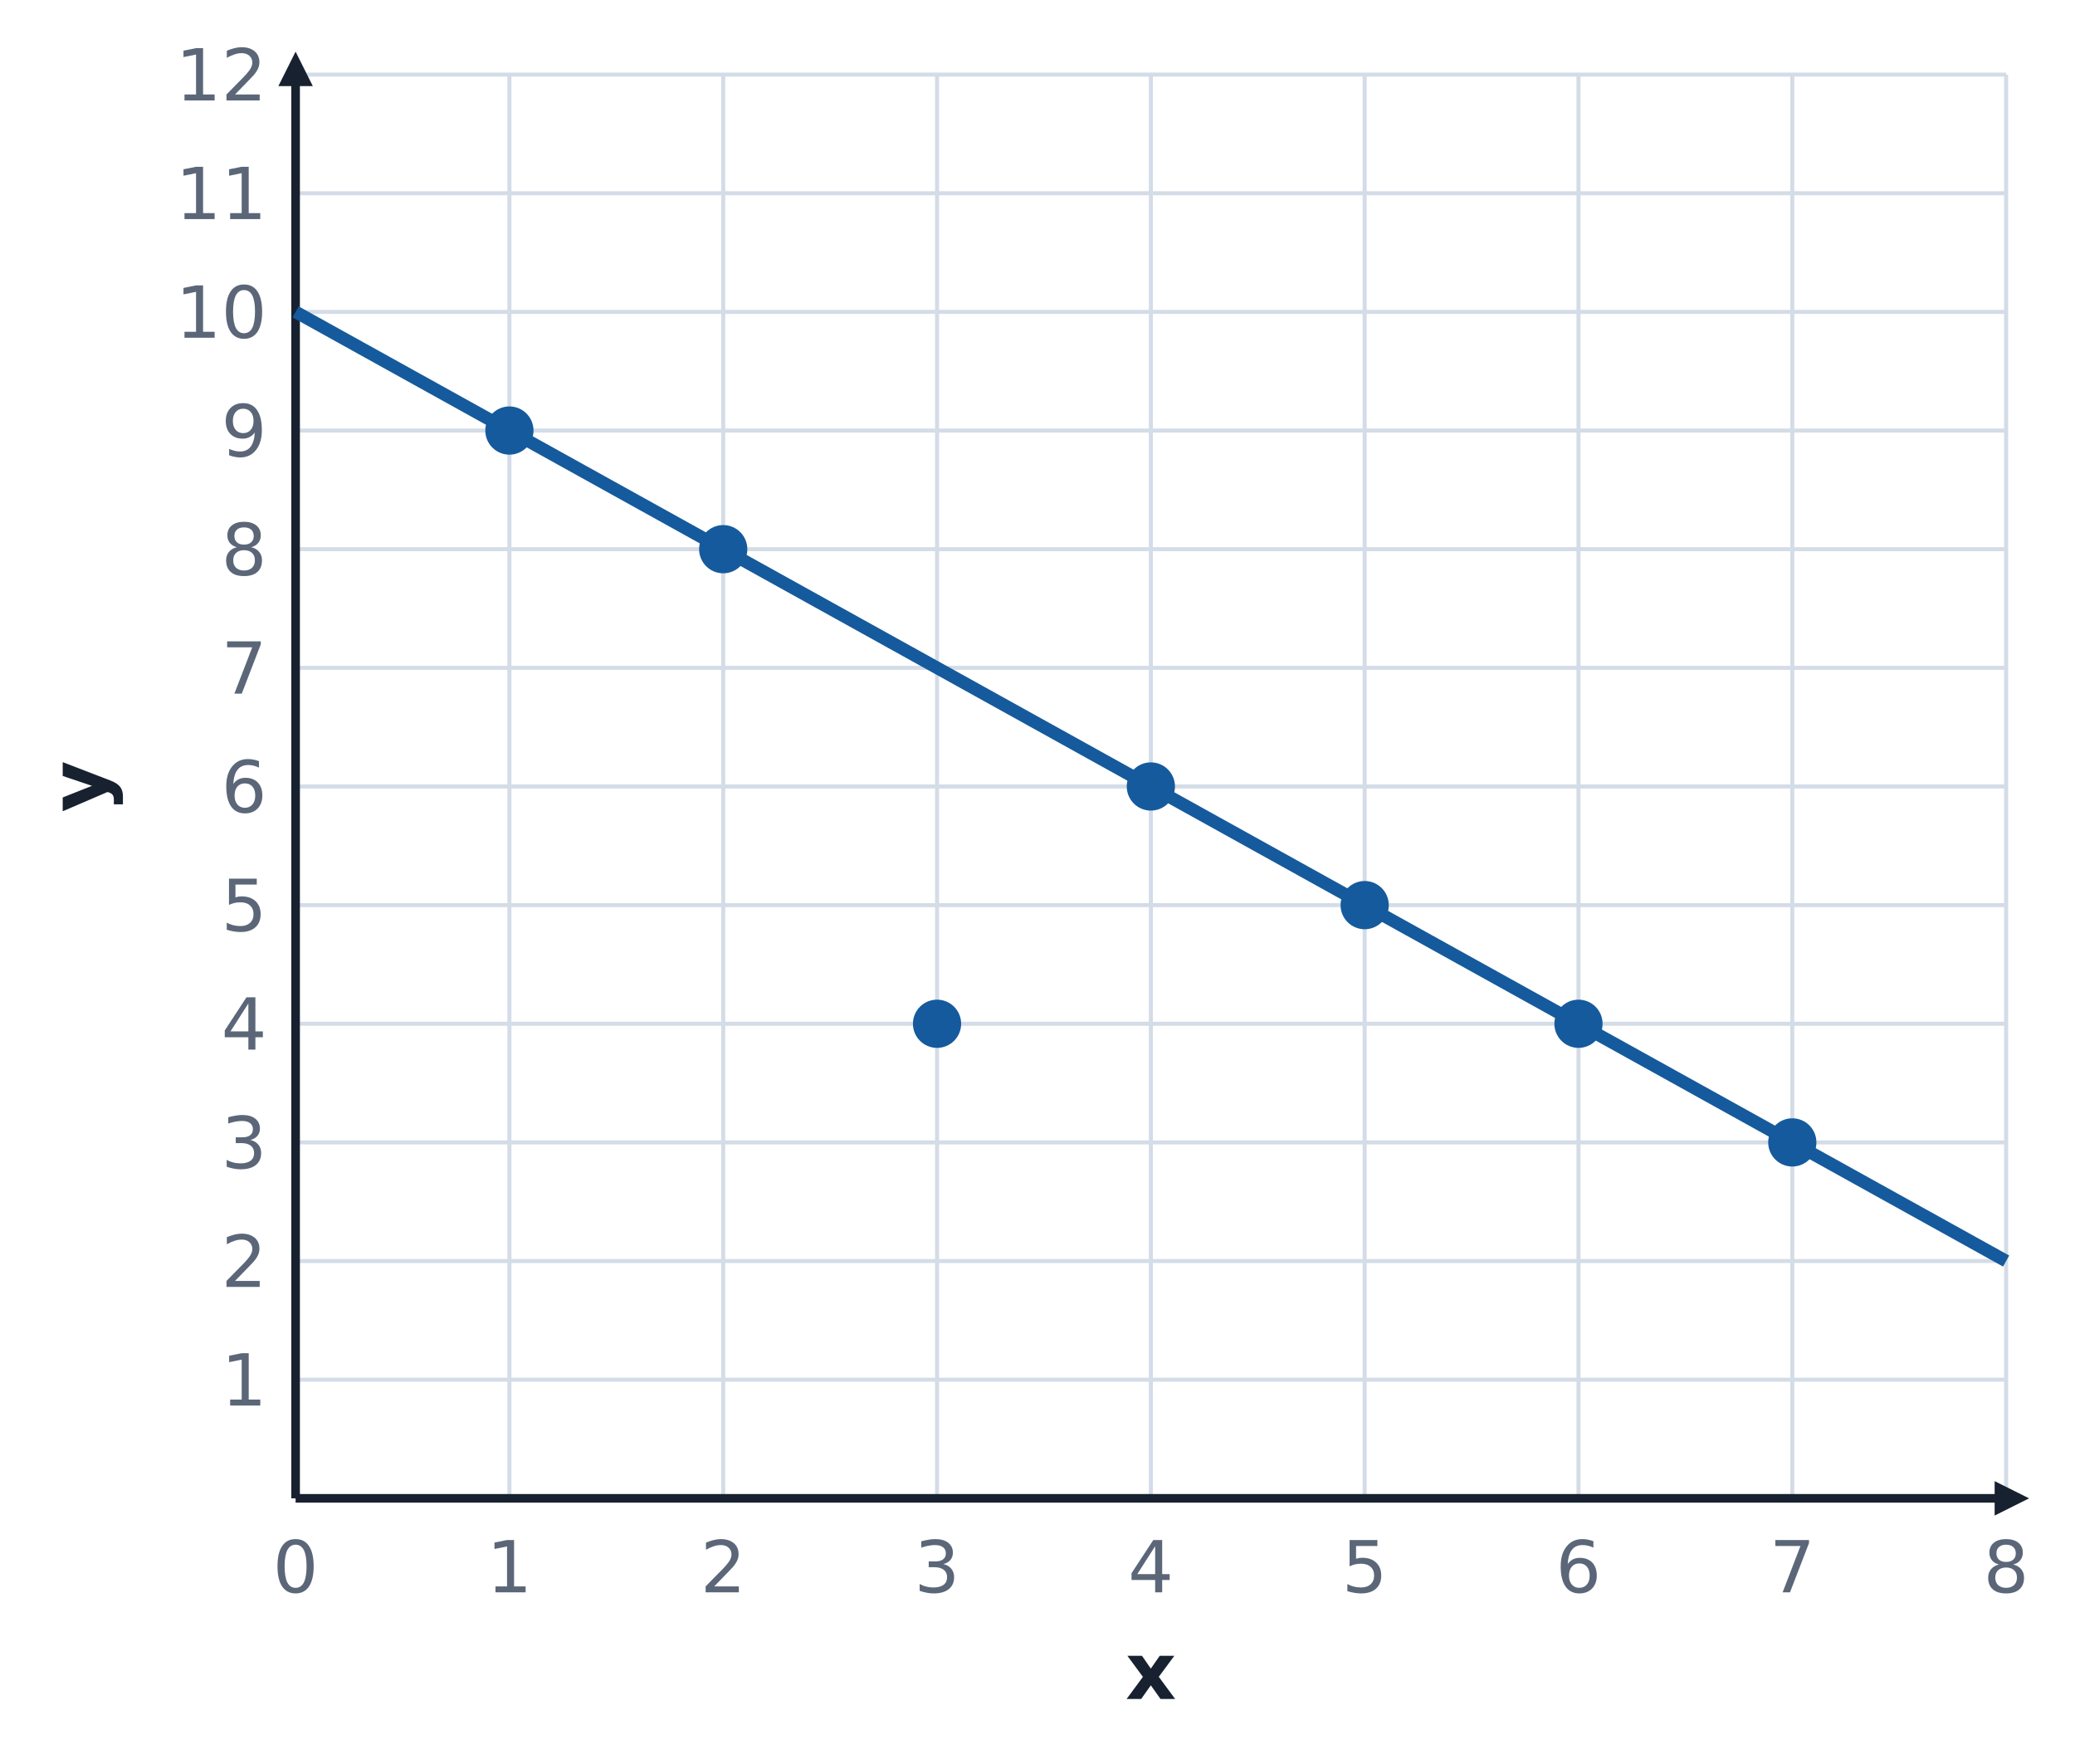
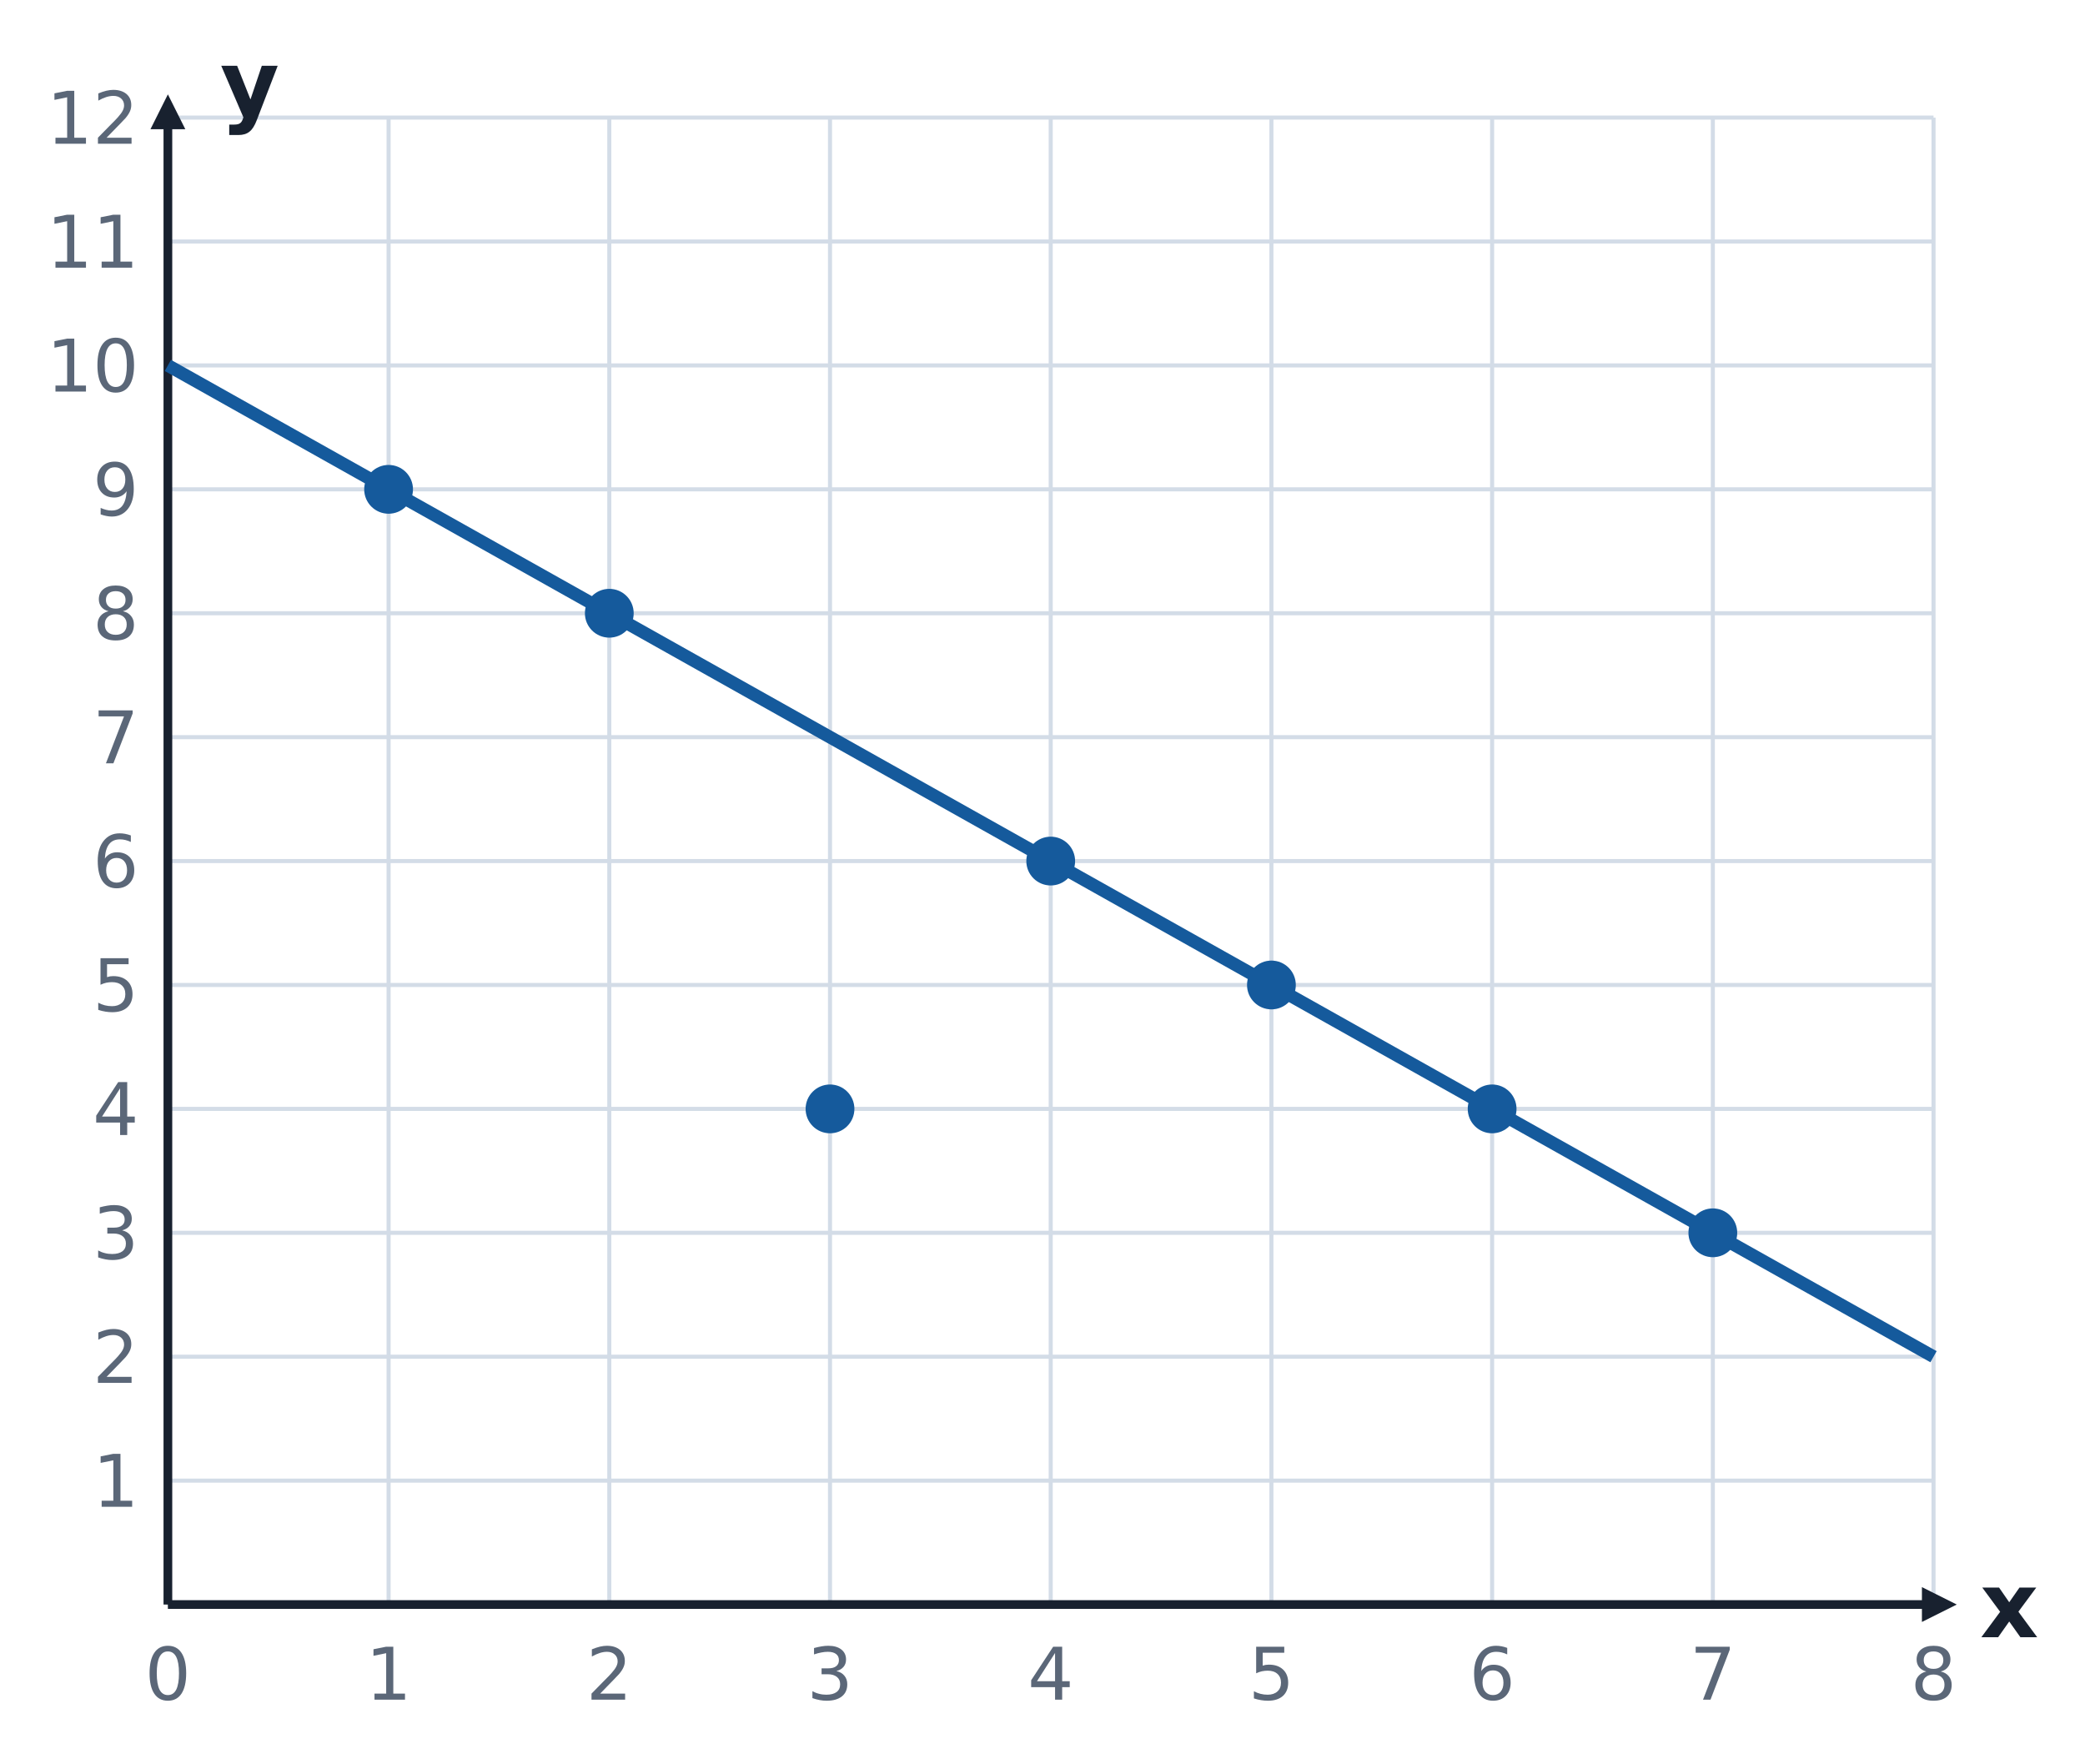
- <svg xmlns="http://www.w3.org/2000/svg" xmlns:xlink="http://www.w3.org/1999/xlink" version="1.1" width="361.497" height="307.25" viewBox="0 0 361.497 307.25">
+ <svg xmlns="http://www.w3.org/2000/svg" xmlns:xlink="http://www.w3.org/1999/xlink" version="1.1" width="358.984" height="303.624" viewBox="0 0 358.984 303.624">
  <defs>
    <clipPath id="clip_1">
-       <path transform="matrix(1,0,0,-1,-18.50322,322.9971)" d="M18.503 15.747H380V322.997H18.503Z" clip-rule="evenodd" />
+       <path transform="matrix(1,0,0,-1,-25.09424,322.2464)" d="M25.094 18.622H384.078V322.246H25.094Z" clip-rule="evenodd" />
    </clipPath>
    <path id="font_2_17" d="M.318 .664C.267 .664 .229 .639 .203 .589 .178 .539 .165 .464 .165 .364 .165 .264 .178 .188 .203 .138 .229 .088 .267 .063 .318 .063 .369 .063 .407 .088 .433 .138 .458 .188 .471 .264 .471 .364 .471 .464 .458 .539 .433 .589 .407 .639 .369 .664 .318 .664M.318 .742C.4 .742 .462 .71 .505 .645 .548 .581 .57 .487 .57 .364 .57 .241 .548 .147 .505 .082 .462 .018 .4-.015 .318-.015 .236-.015 .174 .018 .131 .082 .087 .147 .066 .241 .066 .364 .066 .487 .087 .581 .131 .645 .174 .71 .236 .742 .318 .742Z" />
    <path id="font_2_18" d="M.124 .083H.285V.64L.11 .604V.694L.284 .729H.383V.083H.544V0H.124V.083Z" />
    <path id="font_2_19" d="M.192 .083H.536V0H.073V.083C.111 .122 .162 .174 .226 .239 .291 .304 .332 .346 .348 .365 .38 .401 .402 .431 .414 .455 .427 .48 .433 .504 .433 .528 .433 .567 .42 .598 .392 .623 .365 .647 .33 .659 .286 .659 .255 .659 .223 .654 .188 .643 .154 .632 .117 .616 .078 .594V.693C.118 .709 .155 .722 .189 .73 .224 .738 .256 .742 .284 .742 .36 .742 .42 .723 .465 .686 .51 .648 .532 .597 .532 .534 .532 .504 .527 .476 .515 .449 .504 .422 .484 .39 .454 .354 .446 .345 .42 .317 .376 .272 .333 .227 .271 .164 .192 .083Z" />
    <path id="font_2_20" d="M.406 .394C.453 .383 .49 .362 .516 .33 .543 .298 .556 .259 .556 .212 .556 .14 .531 .084 .482 .045 .432 .005 .362-.015 .271-.015 .24-.015 .209-.012 .177-.006 .144 0 .111 .009 .076 .021V.117C.104 .101 .133 .089 .166 .081 .199 .072 .233 .068 .268 .068 .33 .068 .377 .081 .409 .105 .442 .13 .458 .165 .458 .212 .458 .255 .443 .289 .413 .313 .383 .337 .341 .35 .287 .35H.202V.431H.291C.34 .431 .377 .44 .402 .46 .428 .479 .441 .507 .441 .543 .441 .581 .428 .609 .401 .629 .375 .649 .337 .659 .287 .659 .26 .659 .231 .656 .2 .65 .169 .645 .135 .635 .098 .623V.711C.136 .721 .171 .729 .203 .734 .236 .74 .267 .742 .296 .742 .371 .742 .43 .725 .474 .691 .517 .657 .539 .611 .539 .553 .539 .513 .528 .479 .504 .451 .481 .424 .448 .404 .406 .394Z" />
    <path id="font_2_21" d="M.378 .643 .129 .254H.378V.643M.352 .729H.476V.254H.58V.172H.476V0H.378V.172H.049V.267L.352 .729Z" />
    <path id="font_2_22" d="M.108 .729H.495V.646H.198V.468C.213 .473 .227 .476 .241 .479 .256 .481 .27 .482 .284 .482 .366 .482 .43 .46 .478 .415 .525 .371 .549 .31 .549 .234 .549 .155 .524 .094 .476 .051 .427 .007 .358-.015 .269-.015 .238-.015 .207-.012 .176-.007 .144-.002 .111 .006 .077 .017V.116C.106 .1 .137 .088 .168 .08 .199 .072 .232 .068 .267 .068 .323 .068 .368 .083 .401 .113 .434 .143 .45 .183 .45 .234 .45 .285 .434 .325 .401 .355 .368 .385 .323 .399 .267 .399 .241 .399 .214 .396 .188 .391 .162 .385 .135 .376 .108 .363V.729Z" />
    <path id="font_2_23" d="M.33 .403C.286 .403 .251 .388 .225 .358 .199 .328 .186 .286 .186 .233 .186 .181 .199 .14 .225 .109 .251 .079 .286 .063 .33 .063 .374 .063 .409 .079 .435 .109 .461 .14 .474 .181 .474 .233 .474 .286 .461 .328 .435 .358 .409 .388 .374 .403 .33 .403M.526 .713V.623C.501 .635 .476 .644 .451 .65 .426 .656 .401 .659 .376 .659 .311 .659 .261 .637 .227 .593 .192 .549 .173 .483 .168 .394 .187 .422 .211 .444 .24 .459 .269 .474 .301 .481 .336 .481 .409 .481 .467 .459 .51 .415 .552 .37 .573 .31 .573 .233 .573 .159 .551 .098 .507 .053 .463 .008 .404-.015 .33-.015 .246-.015 .181 .018 .137 .082 .092 .147 .07 .241 .07 .364 .07 .479 .097 .571 .152 .639 .207 .708 .28 .742 .372 .742 .397 .742 .422 .74 .447 .735 .472 .73 .499 .723 .526 .713Z" />
    <path id="font_2_24" d="M.082 .729H.551V.687L.286 0H.183L.432 .646H.082V.729Z" />
    <path id="font_2_25" d="M.318 .346C.271 .346 .234 .333 .207 .308 .18 .283 .167 .249 .167 .205 .167 .161 .18 .126 .207 .101 .234 .076 .271 .063 .318 .063 .365 .063 .402 .076 .429 .101 .456 .127 .469 .161 .469 .205 .469 .249 .456 .283 .429 .308 .402 .333 .365 .346 .318 .346M.219 .388C.177 .398 .144 .418 .12 .447 .097 .476 .085 .511 .085 .553 .085 .611 .106 .658 .147 .691 .189 .725 .246 .742 .318 .742 .39 .742 .447 .725 .489 .691 .53 .658 .551 .611 .551 .553 .551 .511 .539 .476 .515 .447 .492 .418 .459 .398 .417 .388 .465 .377 .502 .355 .528 .323 .555 .291 .568 .251 .568 .205 .568 .134 .546 .08 .503 .042 .46 .004 .398-.015 .318-.015 .237-.015 .176 .004 .133 .042 .089 .08 .068 .134 .068 .205 .068 .251 .081 .291 .108 .323 .135 .355 .172 .377 .219 .388M.183 .544C.183 .506 .195 .477 .219 .456 .242 .434 .275 .424 .318 .424 .36 .424 .393 .434 .417 .456 .441 .477 .453 .506 .453 .544 .453 .582 .441 .611 .417 .632 .393 .653 .36 .664 .318 .664 .275 .664 .242 .653 .219 .632 .195 .611 .183 .582 .183 .544Z" />
    <path id="font_2_26" d="M.11 .015V.104C.135 .093 .16 .084 .185 .078 .21 .071 .235 .068 .26 .068 .325 .068 .375 .09 .409 .134 .443 .178 .463 .245 .468 .334 .449 .306 .425 .285 .396 .27 .367 .255 .335 .247 .3 .247 .227 .247 .169 .269 .127 .313 .084 .357 .063 .418 .063 .494 .063 .569 .085 .629 .129 .674 .174 .72 .233 .742 .306 .742 .39 .742 .455 .71 .499 .645 .544 .581 .566 .487 .566 .364 .566 .249 .539 .157 .484 .088 .43 .02 .356-.015 .264-.015 .239-.015 .214-.012 .189-.007 .164-.002 .137 .005 .11 .015M.306 .324C.35 .324 .385 .339 .411 .37 .437 .4 .45 .441 .45 .494 .45 .547 .437 .588 .411 .618 .385 .649 .35 .664 .306 .664 .262 .664 .227 .649 .201 .618 .175 .588 .162 .547 .162 .494 .162 .441 .175 .4 .201 .37 .227 .339 .262 .324 .306 .324Z" />
    <path id="font_3_89" d="M.222 .28 .025 .547H.21L.322 .385 .435 .547H.62L.423 .281 .63 0H.445L.322 .173 .2 0H.015L.222 .28Z" />
    <path id="font_3_90" d="M.012 .547H.187L.334 .176 .459 .547H.634L.404-.051C.381-.112 .354-.155 .323-.179 .292-.204 .252-.216 .201-.216H.1V-.101H.155C.184-.101 .206-.096 .219-.086 .233-.077 .243-.06 .251-.036L.256-.021 .012 .547Z" />
  </defs>
  <g clip-path="url(#clip_1)">
-     <path transform="matrix(1,0,0,-1,-18.50322,322.9971)" stroke-width=".7" stroke-linecap="butt" stroke-miterlimit="10" stroke-linejoin="miter" fill="none" stroke="#d3dce7" d="M70 62V310" />
-     <path transform="matrix(1,0,0,-1,-18.50322,322.9971)" stroke-width=".7" stroke-linecap="butt" stroke-miterlimit="10" stroke-linejoin="miter" fill="none" stroke="#d3dce7" d="M107.25 62V310" />
-     <path transform="matrix(1,0,0,-1,-18.50322,322.9971)" stroke-width=".7" stroke-linecap="butt" stroke-miterlimit="10" stroke-linejoin="miter" fill="none" stroke="#d3dce7" d="M144.5 62V310" />
-     <path transform="matrix(1,0,0,-1,-18.50322,322.9971)" stroke-width=".7" stroke-linecap="butt" stroke-miterlimit="10" stroke-linejoin="miter" fill="none" stroke="#d3dce7" d="M181.75 62V310" />
-     <path transform="matrix(1,0,0,-1,-18.50322,322.9971)" stroke-width=".7" stroke-linecap="butt" stroke-miterlimit="10" stroke-linejoin="miter" fill="none" stroke="#d3dce7" d="M219 62V310" />
-     <path transform="matrix(1,0,0,-1,-18.50322,322.9971)" stroke-width=".7" stroke-linecap="butt" stroke-miterlimit="10" stroke-linejoin="miter" fill="none" stroke="#d3dce7" d="M256.25 62V310" />
-     <path transform="matrix(1,0,0,-1,-18.50322,322.9971)" stroke-width=".7" stroke-linecap="butt" stroke-miterlimit="10" stroke-linejoin="miter" fill="none" stroke="#d3dce7" d="M293.5 62V310" />
-     <path transform="matrix(1,0,0,-1,-18.50322,322.9971)" stroke-width=".7" stroke-linecap="butt" stroke-miterlimit="10" stroke-linejoin="miter" fill="none" stroke="#d3dce7" d="M330.75 62V310" />
-     <path transform="matrix(1,0,0,-1,-18.50322,322.9971)" stroke-width=".7" stroke-linecap="butt" stroke-miterlimit="10" stroke-linejoin="miter" fill="none" stroke="#d3dce7" d="M368 62V310" />
-     <path transform="matrix(1,0,0,-1,-18.50322,322.9971)" stroke-width=".7" stroke-linecap="butt" stroke-miterlimit="10" stroke-linejoin="miter" fill="none" stroke="#d3dce7" d="M70 62H368" />
-     <path transform="matrix(1,0,0,-1,-18.50322,322.9971)" stroke-width=".7" stroke-linecap="butt" stroke-miterlimit="10" stroke-linejoin="miter" fill="none" stroke="#d3dce7" d="M70 82.667H368" />
-     <path transform="matrix(1,0,0,-1,-18.50322,322.9971)" stroke-width=".7" stroke-linecap="butt" stroke-miterlimit="10" stroke-linejoin="miter" fill="none" stroke="#d3dce7" d="M70 103.333H368" />
-     <path transform="matrix(1,0,0,-1,-18.50322,322.9971)" stroke-width=".7" stroke-linecap="butt" stroke-miterlimit="10" stroke-linejoin="miter" fill="none" stroke="#d3dce7" d="M70 124H368" />
-     <path transform="matrix(1,0,0,-1,-18.50322,322.9971)" stroke-width=".7" stroke-linecap="butt" stroke-miterlimit="10" stroke-linejoin="miter" fill="none" stroke="#d3dce7" d="M70 144.667H368" />
-     <path transform="matrix(1,0,0,-1,-18.50322,322.9971)" stroke-width=".7" stroke-linecap="butt" stroke-miterlimit="10" stroke-linejoin="miter" fill="none" stroke="#d3dce7" d="M70 165.333H368" />
-     <path transform="matrix(1,0,0,-1,-18.50322,322.9971)" stroke-width=".7" stroke-linecap="butt" stroke-miterlimit="10" stroke-linejoin="miter" fill="none" stroke="#d3dce7" d="M70 186H368" />
-     <path transform="matrix(1,0,0,-1,-18.50322,322.9971)" stroke-width=".7" stroke-linecap="butt" stroke-miterlimit="10" stroke-linejoin="miter" fill="none" stroke="#d3dce7" d="M70 206.667H368" />
-     <path transform="matrix(1,0,0,-1,-18.50322,322.9971)" stroke-width=".7" stroke-linecap="butt" stroke-miterlimit="10" stroke-linejoin="miter" fill="none" stroke="#d3dce7" d="M70 227.333H368" />
-     <path transform="matrix(1,0,0,-1,-18.50322,322.9971)" stroke-width=".7" stroke-linecap="butt" stroke-miterlimit="10" stroke-linejoin="miter" fill="none" stroke="#d3dce7" d="M70 248H368" />
-     <path transform="matrix(1,0,0,-1,-18.50322,322.9971)" stroke-width=".7" stroke-linecap="butt" stroke-miterlimit="10" stroke-linejoin="miter" fill="none" stroke="#d3dce7" d="M70 268.667H368" />
-     <path transform="matrix(1,0,0,-1,-18.50322,322.9971)" stroke-width=".7" stroke-linecap="butt" stroke-miterlimit="10" stroke-linejoin="miter" fill="none" stroke="#d3dce7" d="M70 289.333H368" />
-     <path transform="matrix(1,0,0,-1,-18.50322,322.9971)" stroke-width=".7" stroke-linecap="butt" stroke-miterlimit="10" stroke-linejoin="miter" fill="none" stroke="#d3dce7" d="M70 310H368" />
-     <path transform="matrix(1,0,0,-1,-18.50322,322.9971)" stroke-width="1.5" stroke-linecap="butt" stroke-miterlimit="10" stroke-linejoin="miter" fill="none" stroke="#18212f" d="M70 62H368" />
-     <path transform="matrix(1,0,0,-1,-18.50322,322.9971)" stroke-width="1.5" stroke-linecap="butt" stroke-miterlimit="10" stroke-linejoin="miter" fill="none" stroke="#18212f" d="M70 62V310" />
-     <path transform="matrix(1,0,0,-1,-18.50322,322.9971)" d="M372 62 366 65V59Z" fill="#18212f" fill-rule="evenodd" />
-     <path transform="matrix(1,0,0,-1,-18.50322,322.9971)" d="M70 314 67 308H73Z" fill="#18212f" fill-rule="evenodd" />
-     <use data-text="0" xlink:href="#font_2_17" transform="matrix(12.5,0,0,-12.5,47.52034,277.3721)" fill="#5b6778" />
-     <use data-text="1" xlink:href="#font_2_18" transform="matrix(12.5,0,0,-12.5,84.77037,277.3721)" fill="#5b6778" />
-     <use data-text="2" xlink:href="#font_2_19" transform="matrix(12.5,0,0,-12.5,122.0204,277.3721)" fill="#5b6778" />
-     <use data-text="3" xlink:href="#font_2_20" transform="matrix(12.5,0,0,-12.5,159.2704,277.3721)" fill="#5b6778" />
-     <use data-text="4" xlink:href="#font_2_21" transform="matrix(12.5,0,0,-12.5,196.5204,277.3721)" fill="#5b6778" />
-     <use data-text="5" xlink:href="#font_2_22" transform="matrix(12.5,0,0,-12.5,233.7704,277.3721)" fill="#5b6778" />
-     <use data-text="6" xlink:href="#font_2_23" transform="matrix(12.5,0,0,-12.5,271.0204,277.3721)" fill="#5b6778" />
-     <use data-text="7" xlink:href="#font_2_24" transform="matrix(12.5,0,0,-12.5,308.2704,277.3721)" fill="#5b6778" />
-     <use data-text="8" xlink:href="#font_2_25" transform="matrix(12.5,0,0,-12.5,345.5204,277.3721)" fill="#5b6778" />
-     <use data-text="1" xlink:href="#font_2_18" transform="matrix(12.5,0,0,-12.5,38.5439,244.8304)" fill="#5b6778" />
-     <use data-text="2" xlink:href="#font_2_19" transform="matrix(12.5,0,0,-12.5,38.5439,224.1637)" fill="#5b6778" />
-     <use data-text="3" xlink:href="#font_2_20" transform="matrix(12.5,0,0,-12.5,38.5439,203.4971)" fill="#5b6778" />
-     <use data-text="4" xlink:href="#font_2_21" transform="matrix(12.5,0,0,-12.5,38.5439,182.8304)" fill="#5b6778" />
-     <use data-text="5" xlink:href="#font_2_22" transform="matrix(12.5,0,0,-12.5,38.5439,162.1638)" fill="#5b6778" />
-     <use data-text="6" xlink:href="#font_2_23" transform="matrix(12.5,0,0,-12.5,38.5439,141.4971)" fill="#5b6778" />
-     <use data-text="7" xlink:href="#font_2_24" transform="matrix(12.5,0,0,-12.5,38.5439,120.8304)" fill="#5b6778" />
-     <use data-text="8" xlink:href="#font_2_25" transform="matrix(12.5,0,0,-12.5,38.5439,100.1638)" fill="#5b6778" />
-     <use data-text="9" xlink:href="#font_2_26" transform="matrix(12.5,0,0,-12.5,38.5439,79.49707)" fill="#5b6778" />
-     <use data-text="1" xlink:href="#font_2_18" transform="matrix(12.5,0,0,-12.5,30.59101,58.83038)" fill="#5b6778" />
-     <use data-text="0" xlink:href="#font_2_17" transform="matrix(12.5,0,0,-12.5,38.54102,58.83038)" fill="#5b6778" />
-     <use data-text="1" xlink:href="#font_2_18" transform="matrix(12.5,0,0,-12.5,30.59101,38.16376)" fill="#5b6778" />
-     <use data-text="1" xlink:href="#font_2_18" transform="matrix(12.5,0,0,-12.5,38.54102,38.16376)" fill="#5b6778" />
-     <use data-text="1" xlink:href="#font_2_18" transform="matrix(12.5,0,0,-12.5,30.59101,17.49707)" fill="#5b6778" />
-     <use data-text="2" xlink:href="#font_2_19" transform="matrix(12.5,0,0,-12.5,38.54102,17.49707)" fill="#5b6778" />
-     <use data-text="x" xlink:href="#font_3_89" transform="matrix(13.75,0,0,-13.75,196.0623,295.9471)" fill="#18212f" />
-     <use data-text="y" xlink:href="#font_3_90" transform="matrix(0,-13.75,-13.75,-0,18.44678,141.4786)" fill="#18212f" />
-     <path transform="matrix(1,0,0,-1,-18.50322,322.9971)" stroke-width="2.2" stroke-linecap="butt" stroke-miterlimit="10" stroke-linejoin="miter" fill="none" stroke="#155a9c" d="M70 268.667 368 103.333" />
-     <path transform="matrix(1,0,0,-1,-18.50322,322.9971)" d="M111.45 248C111.45 250.32 109.57 252.2 107.25 252.2 104.93 252.2 103.05 250.32 103.05 248 103.05 245.68 104.93 243.8 107.25 243.8 109.57 243.8 111.45 245.68 111.45 248" fill="#155a9c" fill-rule="evenodd" />
-     <path transform="matrix(1,0,0,-1,-18.50322,322.9971)" d="M148.7 227.333C148.7 229.653 146.82 231.533 144.5 231.533 142.18 231.533 140.3 229.653 140.3 227.333 140.3 225.014 142.18 223.133 144.5 223.133 146.82 223.133 148.7 225.014 148.7 227.333" fill="#155a9c" fill-rule="evenodd" />
-     <path transform="matrix(1,0,0,-1,-18.50322,322.9971)" d="M185.95 144.667C185.95 146.986 184.07 148.867 181.75 148.867 179.43 148.867 177.55 146.986 177.55 144.667 177.55 142.347 179.43 140.467 181.75 140.467 184.07 140.467 185.95 142.347 185.95 144.667" fill="#155a9c" fill-rule="evenodd" />
-     <path transform="matrix(1,0,0,-1,-18.50322,322.9971)" d="M223.2 186C223.2 188.32 221.32 190.2 219 190.2 216.68 190.2 214.8 188.32 214.8 186 214.8 183.68 216.68 181.8 219 181.8 221.32 181.8 223.2 183.68 223.2 186" fill="#155a9c" fill-rule="evenodd" />
-     <path transform="matrix(1,0,0,-1,-18.50322,322.9971)" d="M260.45 165.333C260.45 167.653 258.57 169.533 256.25 169.533 253.93 169.533 252.05 167.653 252.05 165.333 252.05 163.014 253.93 161.133 256.25 161.133 258.57 161.133 260.45 163.014 260.45 165.333" fill="#155a9c" fill-rule="evenodd" />
-     <path transform="matrix(1,0,0,-1,-18.50322,322.9971)" d="M297.7 144.667C297.7 146.986 295.82 148.867 293.5 148.867 291.18 148.867 289.3 146.986 289.3 144.667 289.3 142.347 291.18 140.467 293.5 140.467 295.82 140.467 297.7 142.347 297.7 144.667" fill="#155a9c" fill-rule="evenodd" />
-     <path transform="matrix(1,0,0,-1,-18.50322,322.9971)" d="M334.95 124C334.95 126.32 333.07 128.2 330.75 128.2 328.43 128.2 326.55 126.32 326.55 124 326.55 121.68 328.43 119.8 330.75 119.8 333.07 119.8 334.95 121.68 334.95 124" fill="#155a9c" fill-rule="evenodd" />
+     <path transform="matrix(1,0,0,-1,-25.09424,322.2464)" stroke-width=".7" stroke-linecap="butt" stroke-miterlimit="10" stroke-linejoin="miter" fill="none" stroke="#d3dce7" d="M54 46V302" />
+     <path transform="matrix(1,0,0,-1,-25.09424,322.2464)" stroke-width=".7" stroke-linecap="butt" stroke-miterlimit="10" stroke-linejoin="miter" fill="none" stroke="#d3dce7" d="M92 46V302" />
+     <path transform="matrix(1,0,0,-1,-25.09424,322.2464)" stroke-width=".7" stroke-linecap="butt" stroke-miterlimit="10" stroke-linejoin="miter" fill="none" stroke="#d3dce7" d="M130 46V302" />
+     <path transform="matrix(1,0,0,-1,-25.09424,322.2464)" stroke-width=".7" stroke-linecap="butt" stroke-miterlimit="10" stroke-linejoin="miter" fill="none" stroke="#d3dce7" d="M168 46V302" />
+     <path transform="matrix(1,0,0,-1,-25.09424,322.2464)" stroke-width=".7" stroke-linecap="butt" stroke-miterlimit="10" stroke-linejoin="miter" fill="none" stroke="#d3dce7" d="M206 46V302" />
+     <path transform="matrix(1,0,0,-1,-25.09424,322.2464)" stroke-width=".7" stroke-linecap="butt" stroke-miterlimit="10" stroke-linejoin="miter" fill="none" stroke="#d3dce7" d="M244 46V302" />
+     <path transform="matrix(1,0,0,-1,-25.09424,322.2464)" stroke-width=".7" stroke-linecap="butt" stroke-miterlimit="10" stroke-linejoin="miter" fill="none" stroke="#d3dce7" d="M282 46V302" />
+     <path transform="matrix(1,0,0,-1,-25.09424,322.2464)" stroke-width=".7" stroke-linecap="butt" stroke-miterlimit="10" stroke-linejoin="miter" fill="none" stroke="#d3dce7" d="M320 46V302" />
+     <path transform="matrix(1,0,0,-1,-25.09424,322.2464)" stroke-width=".7" stroke-linecap="butt" stroke-miterlimit="10" stroke-linejoin="miter" fill="none" stroke="#d3dce7" d="M358 46V302" />
+     <path transform="matrix(1,0,0,-1,-25.09424,322.2464)" stroke-width=".7" stroke-linecap="butt" stroke-miterlimit="10" stroke-linejoin="miter" fill="none" stroke="#d3dce7" d="M54 46H358" />
+     <path transform="matrix(1,0,0,-1,-25.09424,322.2464)" stroke-width=".7" stroke-linecap="butt" stroke-miterlimit="10" stroke-linejoin="miter" fill="none" stroke="#d3dce7" d="M54 67.333H358" />
+     <path transform="matrix(1,0,0,-1,-25.09424,322.2464)" stroke-width=".7" stroke-linecap="butt" stroke-miterlimit="10" stroke-linejoin="miter" fill="none" stroke="#d3dce7" d="M54 88.667H358" />
+     <path transform="matrix(1,0,0,-1,-25.09424,322.2464)" stroke-width=".7" stroke-linecap="butt" stroke-miterlimit="10" stroke-linejoin="miter" fill="none" stroke="#d3dce7" d="M54 110H358" />
+     <path transform="matrix(1,0,0,-1,-25.09424,322.2464)" stroke-width=".7" stroke-linecap="butt" stroke-miterlimit="10" stroke-linejoin="miter" fill="none" stroke="#d3dce7" d="M54 131.333H358" />
+     <path transform="matrix(1,0,0,-1,-25.09424,322.2464)" stroke-width=".7" stroke-linecap="butt" stroke-miterlimit="10" stroke-linejoin="miter" fill="none" stroke="#d3dce7" d="M54 152.667H358" />
+     <path transform="matrix(1,0,0,-1,-25.09424,322.2464)" stroke-width=".7" stroke-linecap="butt" stroke-miterlimit="10" stroke-linejoin="miter" fill="none" stroke="#d3dce7" d="M54 174H358" />
+     <path transform="matrix(1,0,0,-1,-25.09424,322.2464)" stroke-width=".7" stroke-linecap="butt" stroke-miterlimit="10" stroke-linejoin="miter" fill="none" stroke="#d3dce7" d="M54 195.333H358" />
+     <path transform="matrix(1,0,0,-1,-25.09424,322.2464)" stroke-width=".7" stroke-linecap="butt" stroke-miterlimit="10" stroke-linejoin="miter" fill="none" stroke="#d3dce7" d="M54 216.667H358" />
+     <path transform="matrix(1,0,0,-1,-25.09424,322.2464)" stroke-width=".7" stroke-linecap="butt" stroke-miterlimit="10" stroke-linejoin="miter" fill="none" stroke="#d3dce7" d="M54 238H358" />
+     <path transform="matrix(1,0,0,-1,-25.09424,322.2464)" stroke-width=".7" stroke-linecap="butt" stroke-miterlimit="10" stroke-linejoin="miter" fill="none" stroke="#d3dce7" d="M54 259.333H358" />
+     <path transform="matrix(1,0,0,-1,-25.09424,322.2464)" stroke-width=".7" stroke-linecap="butt" stroke-miterlimit="10" stroke-linejoin="miter" fill="none" stroke="#d3dce7" d="M54 280.667H358" />
+     <path transform="matrix(1,0,0,-1,-25.09424,322.2464)" stroke-width=".7" stroke-linecap="butt" stroke-miterlimit="10" stroke-linejoin="miter" fill="none" stroke="#d3dce7" d="M54 302H358" />
+     <path transform="matrix(1,0,0,-1,-25.09424,322.2464)" stroke-width="1.5" stroke-linecap="butt" stroke-miterlimit="10" stroke-linejoin="miter" fill="none" stroke="#18212f" d="M54 46H358" />
+     <path transform="matrix(1,0,0,-1,-25.09424,322.2464)" stroke-width="1.5" stroke-linecap="butt" stroke-miterlimit="10" stroke-linejoin="miter" fill="none" stroke="#18212f" d="M54 46V302" />
+     <path transform="matrix(1,0,0,-1,-25.09424,322.2464)" d="M362 46 356 49V43Z" fill="#18212f" fill-rule="evenodd" />
+     <path transform="matrix(1,0,0,-1,-25.09424,322.2464)" d="M54 306 51 300H57Z" fill="#18212f" fill-rule="evenodd" />
+     <use data-text="0" xlink:href="#font_2_17" transform="matrix(12.5,0,0,-12.5,24.92932,292.6214)" fill="#5b6778" />
+     <use data-text="1" xlink:href="#font_2_18" transform="matrix(12.5,0,0,-12.5,62.92932,292.6214)" fill="#5b6778" />
+     <use data-text="2" xlink:href="#font_2_19" transform="matrix(12.5,0,0,-12.5,100.9294,292.6214)" fill="#5b6778" />
+     <use data-text="3" xlink:href="#font_2_20" transform="matrix(12.5,0,0,-12.5,138.9294,292.6214)" fill="#5b6778" />
+     <use data-text="4" xlink:href="#font_2_21" transform="matrix(12.5,0,0,-12.5,176.9294,292.6214)" fill="#5b6778" />
+     <use data-text="5" xlink:href="#font_2_22" transform="matrix(12.5,0,0,-12.5,214.9294,292.6214)" fill="#5b6778" />
+     <use data-text="6" xlink:href="#font_2_23" transform="matrix(12.5,0,0,-12.5,252.9293,292.6214)" fill="#5b6778" />
+     <use data-text="7" xlink:href="#font_2_24" transform="matrix(12.5,0,0,-12.5,290.9294,292.6214)" fill="#5b6778" />
+     <use data-text="8" xlink:href="#font_2_25" transform="matrix(12.5,0,0,-12.5,328.9294,292.6214)" fill="#5b6778" />
+     <use data-text="1" xlink:href="#font_2_18" transform="matrix(12.5,0,0,-12.5,15.95288,259.413)" fill="#5b6778" />
+     <use data-text="2" xlink:href="#font_2_19" transform="matrix(12.5,0,0,-12.5,15.95288,238.0797)" fill="#5b6778" />
+     <use data-text="3" xlink:href="#font_2_20" transform="matrix(12.5,0,0,-12.5,15.95288,216.7463)" fill="#5b6778" />
+     <use data-text="4" xlink:href="#font_2_21" transform="matrix(12.5,0,0,-12.5,15.95288,195.413)" fill="#5b6778" />
+     <use data-text="5" xlink:href="#font_2_22" transform="matrix(12.5,0,0,-12.5,15.95288,174.0796)" fill="#5b6778" />
+     <use data-text="6" xlink:href="#font_2_23" transform="matrix(12.5,0,0,-12.5,15.95288,152.7463)" fill="#5b6778" />
+     <use data-text="7" xlink:href="#font_2_24" transform="matrix(12.5,0,0,-12.5,15.95288,131.413)" fill="#5b6778" />
+     <use data-text="8" xlink:href="#font_2_25" transform="matrix(12.5,0,0,-12.5,15.95288,110.0796)" fill="#5b6778" />
+     <use data-text="9" xlink:href="#font_2_26" transform="matrix(12.5,0,0,-12.5,15.95288,88.74634)" fill="#5b6778" />
+     <use data-text="1" xlink:href="#font_2_18" transform="matrix(12.5,0,0,-12.5,8,67.41304)" fill="#5b6778" />
+     <use data-text="0" xlink:href="#font_2_17" transform="matrix(12.5,0,0,-12.5,15.95,67.41304)" fill="#5b6778" />
+     <use data-text="1" xlink:href="#font_2_18" transform="matrix(12.5,0,0,-12.5,8,46.07965)" fill="#5b6778" />
+     <use data-text="1" xlink:href="#font_2_18" transform="matrix(12.5,0,0,-12.5,15.95,46.07965)" fill="#5b6778" />
+     <use data-text="1" xlink:href="#font_2_18" transform="matrix(12.5,0,0,-12.5,8,24.74634)" fill="#5b6778" />
+     <use data-text="2" xlink:href="#font_2_19" transform="matrix(12.5,0,0,-12.5,15.95,24.74634)" fill="#5b6778" />
+     <use data-text="x" xlink:href="#font_3_89" transform="matrix(15.625,0,0,-15.625,340.9058,281.8714)" fill="#18212f" />
+     <use data-text="y" xlink:href="#font_3_90" transform="matrix(15.625,0,0,-15.625,37.90576,19.87134)" fill="#18212f" />
+     <path transform="matrix(1,0,0,-1,-25.09424,322.2464)" stroke-width="2.2" stroke-linecap="butt" stroke-miterlimit="10" stroke-linejoin="miter" fill="none" stroke="#155a9c" d="M54 259.333 358 88.667" />
+     <path transform="matrix(1,0,0,-1,-25.09424,322.2464)" d="M96.2 238C96.2 240.32 94.32 242.2 92 242.2 89.68 242.2 87.8 240.32 87.8 238 87.8 235.68 89.68 233.8 92 233.8 94.32 233.8 96.2 235.68 96.2 238" fill="#155a9c" fill-rule="evenodd" />
+     <path transform="matrix(1,0,0,-1,-25.09424,322.2464)" d="M134.2 216.667C134.2 218.986 132.32 220.867 130 220.867 127.68 220.867 125.8 218.986 125.8 216.667 125.8 214.347 127.68 212.467 130 212.467 132.32 212.467 134.2 214.347 134.2 216.667" fill="#155a9c" fill-rule="evenodd" />
+     <path transform="matrix(1,0,0,-1,-25.09424,322.2464)" d="M172.2 131.333C172.2 133.653 170.32 135.533 168 135.533 165.68 135.533 163.8 133.653 163.8 131.333 163.8 129.014 165.68 127.133 168 127.133 170.32 127.133 172.2 129.014 172.2 131.333" fill="#155a9c" fill-rule="evenodd" />
+     <path transform="matrix(1,0,0,-1,-25.09424,322.2464)" d="M210.2 174C210.2 176.32 208.32 178.2 206 178.2 203.68 178.2 201.8 176.32 201.8 174 201.8 171.68 203.68 169.8 206 169.8 208.32 169.8 210.2 171.68 210.2 174" fill="#155a9c" fill-rule="evenodd" />
+     <path transform="matrix(1,0,0,-1,-25.09424,322.2464)" d="M248.2 152.667C248.2 154.986 246.32 156.867 244 156.867 241.68 156.867 239.8 154.986 239.8 152.667 239.8 150.347 241.68 148.467 244 148.467 246.32 148.467 248.2 150.347 248.2 152.667" fill="#155a9c" fill-rule="evenodd" />
+     <path transform="matrix(1,0,0,-1,-25.09424,322.2464)" d="M286.2 131.333C286.2 133.653 284.32 135.533 282 135.533 279.68 135.533 277.8 133.653 277.8 131.333 277.8 129.014 279.68 127.133 282 127.133 284.32 127.133 286.2 129.014 286.2 131.333" fill="#155a9c" fill-rule="evenodd" />
+     <path transform="matrix(1,0,0,-1,-25.09424,322.2464)" d="M324.2 110C324.2 112.32 322.32 114.2 320 114.2 317.68 114.2 315.8 112.32 315.8 110 315.8 107.68 317.68 105.8 320 105.8 322.32 105.8 324.2 107.68 324.2 110" fill="#155a9c" fill-rule="evenodd" />
  </g>
</svg>
